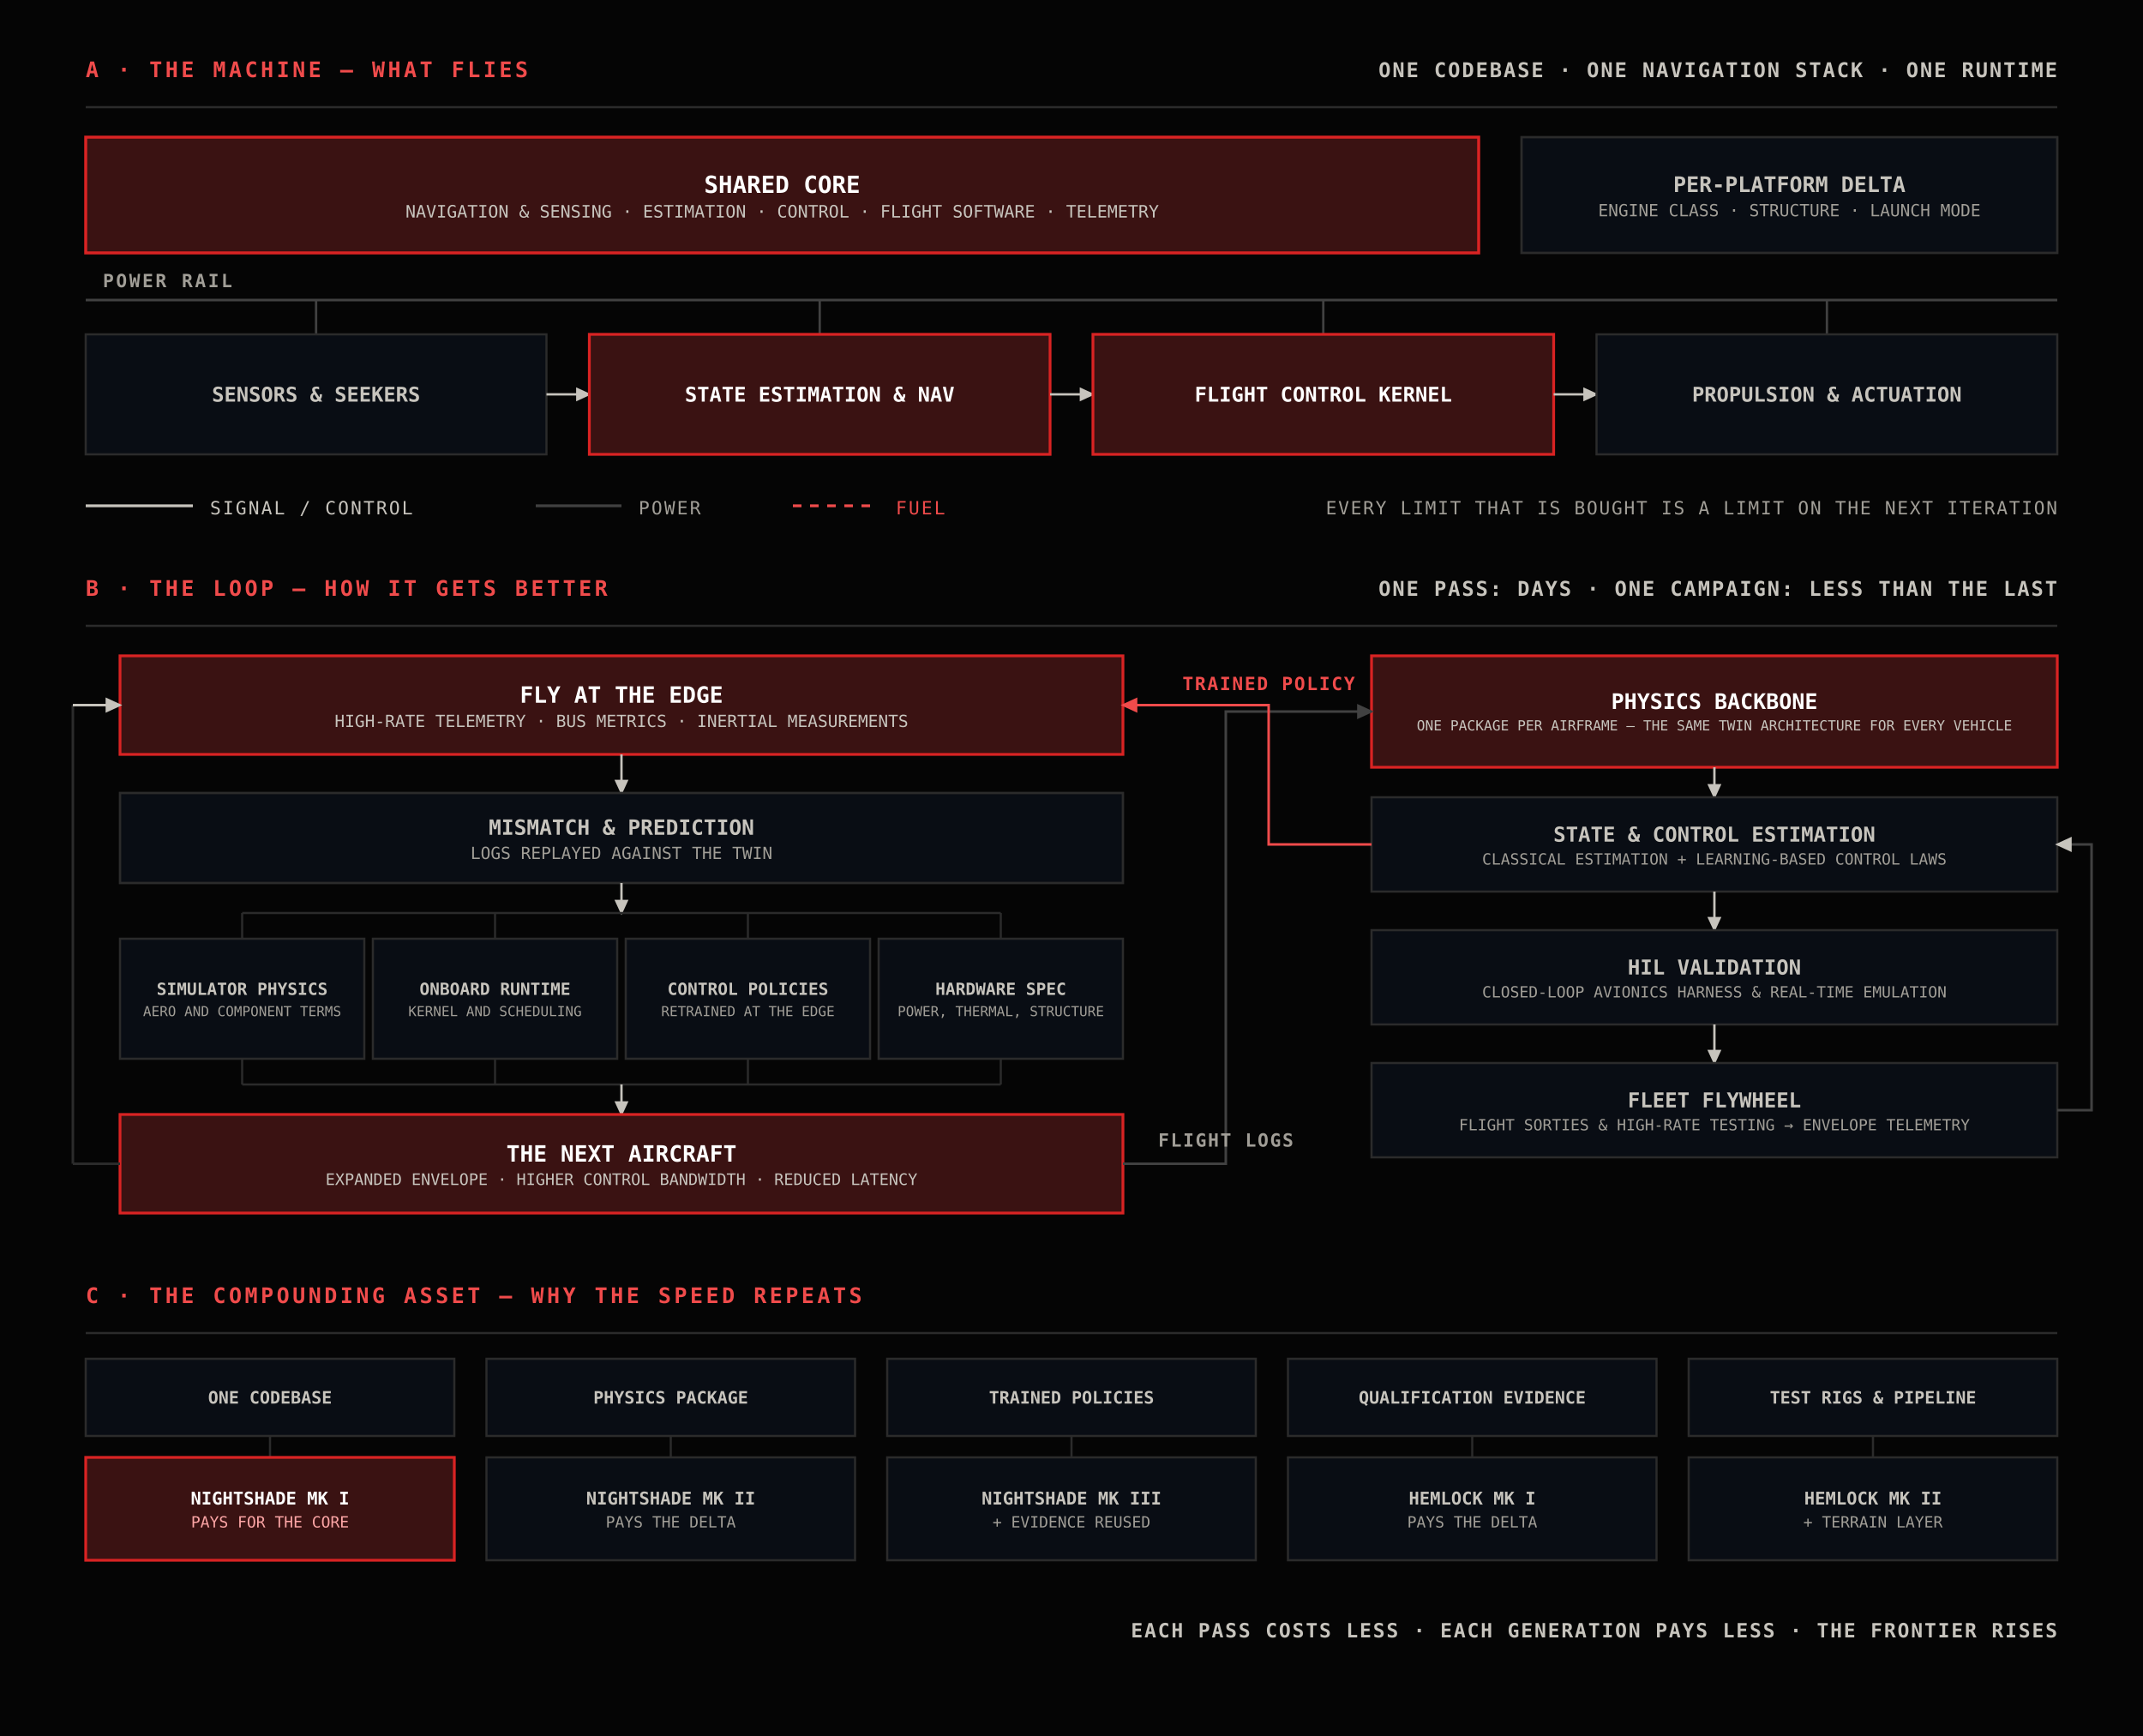
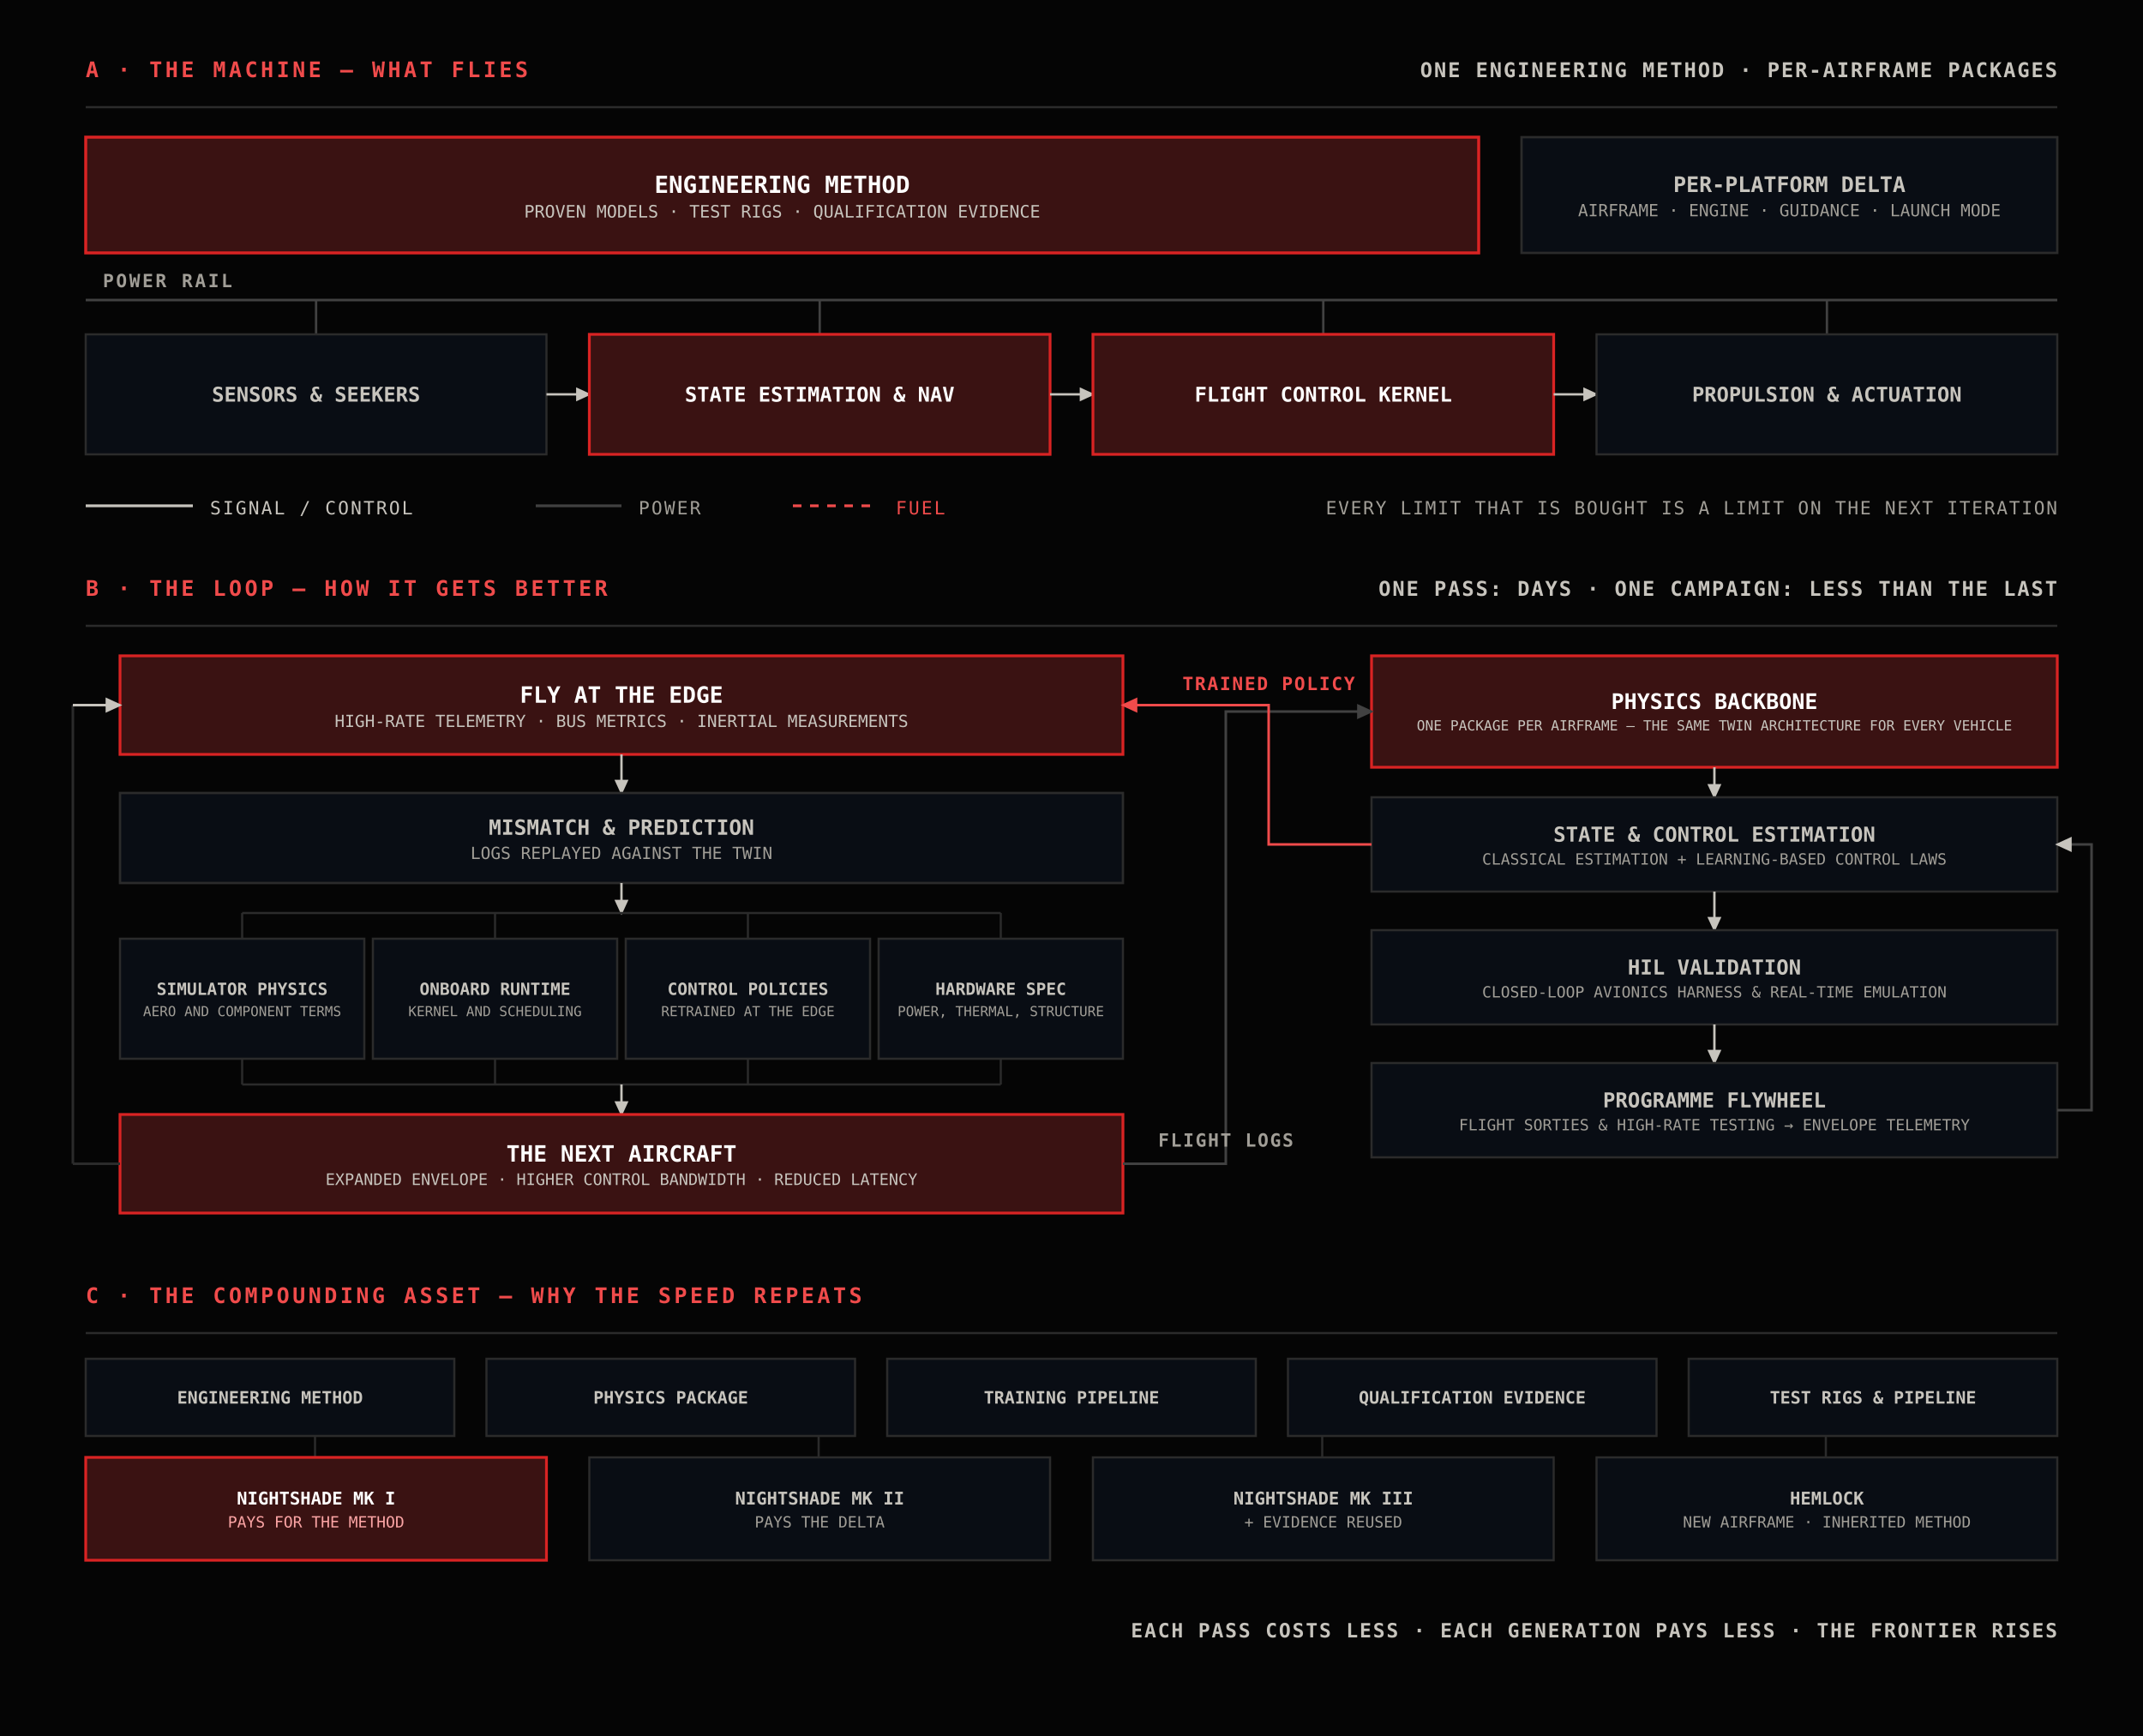
<svg xmlns="http://www.w3.org/2000/svg" viewBox="0 0 1000 810" role="img" aria-label="The engineering system: the machine, the flight loop that upgrades four systems, and the assets that compound across generations">
  <rect width="1000" height="810" fill="#050505" />
  <defs>
    <marker id="es-ink" viewBox="0 0 8 8" refX="6.4" refY="4" markerWidth="7" markerHeight="7" orient="auto-start-reverse">
      <path d="M0,0.6 L7.4,4 L0,7.4 z" fill="#C7C4BD" />
    </marker>
    <marker id="es-red" viewBox="0 0 8 8" refX="6.4" refY="4" markerWidth="7" markerHeight="7" orient="auto-start-reverse">
      <path d="M0,0.6 L7.4,4 L0,7.4 z" fill="#F04B4B" />
    </marker>
    <marker id="es-grey" viewBox="0 0 8 8" refX="6.4" refY="4" markerWidth="7" markerHeight="7" orient="auto-start-reverse">
      <path d="M0,0.6 L7.4,4 L0,7.4 z" fill="#414141" />
    </marker>
  </defs>
  <text x="40.0" y="36.0" font-family="JetBrains Mono, ui-monospace, monospace" font-size="10.0" fill="#F04B4B" font-weight="700" letter-spacing="0.14em">A · THE MACHINE — WHAT FLIES</text>
-   <text x="960.0" y="36.0" font-family="JetBrains Mono, ui-monospace, monospace" font-size="9.5" fill="#C7C4BD" text-anchor="end" font-weight="600" letter-spacing="0.08em">ONE CODEBASE · ONE NAVIGATION STACK · ONE RUNTIME</text>
+   <text x="960.0" y="36.0" font-family="JetBrains Mono, ui-monospace, monospace" font-size="9.5" fill="#C7C4BD" text-anchor="end" font-weight="600" letter-spacing="0.08em">ONE ENGINEERING METHOD · PER-AIRFRAME PACKAGES</text>
  <line x1="40.0" y1="50.0" x2="960.0" y2="50.0" stroke="#2B2B2B" stroke-width="1" />
  <rect x="40.0" y="64.0" width="650.0" height="54.0" fill="#3A1212" stroke="#D92323" stroke-width="1.4" />
-   <text x="365.0" y="90.0" font-family="JetBrains Mono, ui-monospace, monospace" font-size="11.0" fill="#ffffff" text-anchor="middle" font-weight="600">SHARED CORE</text>
-   <text x="365.0" y="101.5" font-family="JetBrains Mono, ui-monospace, monospace" font-size="8.0" fill="#C7C4BD" text-anchor="middle">NAVIGATION &amp; SENSING · ESTIMATION · CONTROL · FLIGHT SOFTWARE · TELEMETRY</text>
+   <text x="365.0" y="90.0" font-family="JetBrains Mono, ui-monospace, monospace" font-size="11.0" fill="#ffffff" text-anchor="middle" font-weight="600">ENGINEERING METHOD</text>
+   <text x="365.0" y="101.5" font-family="JetBrains Mono, ui-monospace, monospace" font-size="8.0" fill="#C7C4BD" text-anchor="middle">PROVEN MODELS · TEST RIGS · QUALIFICATION EVIDENCE</text>
  <rect x="710.0" y="64.0" width="250.0" height="54.0" fill="#090d14" stroke="#2B2B2B" stroke-width="1.1" />
  <text x="835.0" y="89.6" font-family="JetBrains Mono, ui-monospace, monospace" font-size="10.0" fill="#C7C4BD" text-anchor="middle" font-weight="600">PER-PLATFORM DELTA</text>
-   <text x="835.0" y="100.9" font-family="JetBrains Mono, ui-monospace, monospace" font-size="7.8" fill="#A19E97" text-anchor="middle">ENGINE CLASS · STRUCTURE · LAUNCH MODE</text>
+   <text x="835.0" y="100.9" font-family="JetBrains Mono, ui-monospace, monospace" font-size="7.8" fill="#A19E97" text-anchor="middle">AIRFRAME · ENGINE · GUIDANCE · LAUNCH MODE</text>
  <line x1="40.0" y1="140.0" x2="960.0" y2="140.0" stroke="#414141" stroke-width="1.2" />
  <text x="48.0" y="134.0" font-family="JetBrains Mono, ui-monospace, monospace" font-size="8.5" fill="#A19E97" font-weight="600" letter-spacing="0.12em">POWER RAIL</text>
  <line x1="147.5" y1="140.0" x2="147.5" y2="156.0" stroke="#414141" stroke-width="1.1" />
  <rect x="40.0" y="156.0" width="215.0" height="56.0" fill="#090d14" stroke="#2B2B2B" stroke-width="1.0" />
  <text x="147.5" y="187.4" font-family="JetBrains Mono, ui-monospace, monospace" font-size="9.5" fill="#C7C4BD" text-anchor="middle" font-weight="600">SENSORS &amp; SEEKERS</text>
  <line x1="255.0" y1="184.0" x2="275.0" y2="184.0" stroke="#C7C4BD" stroke-width="1.1" marker-end="url(#es-ink)" />
  <line x1="382.5" y1="140.0" x2="382.5" y2="156.0" stroke="#414141" stroke-width="1.1" />
  <rect x="275.0" y="156.0" width="215.0" height="56.0" fill="#3A1212" stroke="#D92323" stroke-width="1.3" />
  <text x="382.5" y="187.4" font-family="JetBrains Mono, ui-monospace, monospace" font-size="9.5" fill="#ffffff" text-anchor="middle" font-weight="600">STATE ESTIMATION &amp; NAV</text>
  <line x1="490.0" y1="184.0" x2="510.0" y2="184.0" stroke="#C7C4BD" stroke-width="1.1" marker-end="url(#es-ink)" />
  <line x1="617.5" y1="140.0" x2="617.5" y2="156.0" stroke="#414141" stroke-width="1.1" />
  <rect x="510.0" y="156.0" width="215.0" height="56.0" fill="#3A1212" stroke="#D92323" stroke-width="1.3" />
  <text x="617.5" y="187.4" font-family="JetBrains Mono, ui-monospace, monospace" font-size="9.5" fill="#ffffff" text-anchor="middle" font-weight="600">FLIGHT CONTROL KERNEL</text>
  <line x1="725.0" y1="184.0" x2="745.0" y2="184.0" stroke="#C7C4BD" stroke-width="1.1" marker-end="url(#es-ink)" />
  <line x1="852.5" y1="140.0" x2="852.5" y2="156.0" stroke="#414141" stroke-width="1.1" />
  <rect x="745.0" y="156.0" width="215.0" height="56.0" fill="#090d14" stroke="#2B2B2B" stroke-width="1.0" />
  <text x="852.5" y="187.4" font-family="JetBrains Mono, ui-monospace, monospace" font-size="9.5" fill="#C7C4BD" text-anchor="middle" font-weight="600">PROPULSION &amp; ACTUATION</text>
  <line x1="40.0" y1="236.0" x2="90.0" y2="236.0" stroke="#C7C4BD" stroke-width="1.3" />
  <text x="98.0" y="240.0" font-family="JetBrains Mono, ui-monospace, monospace" font-size="8.5" fill="#C7C4BD" letter-spacing="0.1em">SIGNAL / CONTROL</text>
  <line x1="250.0" y1="236.0" x2="290.0" y2="236.0" stroke="#414141" stroke-width="1.3" />
  <text x="298.0" y="240.0" font-family="JetBrains Mono, ui-monospace, monospace" font-size="8.5" fill="#A19E97" letter-spacing="0.1em">POWER</text>
  <line x1="370.0" y1="236.0" x2="410.0" y2="236.0" stroke="#F04B4B" stroke-width="1.3" stroke-dasharray="4,4" />
  <text x="418.0" y="240.0" font-family="JetBrains Mono, ui-monospace, monospace" font-size="8.5" fill="#F04B4B" letter-spacing="0.1em">FUEL</text>
  <text x="960.0" y="240.0" font-family="JetBrains Mono, ui-monospace, monospace" font-size="8.5" fill="#A19E97" text-anchor="end" letter-spacing="0.08em">EVERY LIMIT THAT IS BOUGHT IS A LIMIT ON THE NEXT ITERATION</text>
  <text x="40.0" y="278.0" font-family="JetBrains Mono, ui-monospace, monospace" font-size="10.0" fill="#F04B4B" font-weight="700" letter-spacing="0.14em">B · THE LOOP — HOW IT GETS BETTER</text>
  <text x="960.0" y="278.0" font-family="JetBrains Mono, ui-monospace, monospace" font-size="9.5" fill="#C7C4BD" text-anchor="end" font-weight="600" letter-spacing="0.08em">ONE PASS: DAYS · ONE CAMPAIGN: LESS THAN THE LAST</text>
  <line x1="40.0" y1="292.0" x2="960.0" y2="292.0" stroke="#2B2B2B" stroke-width="1" />
  <rect x="56.0" y="306.0" width="468.0" height="46.0" fill="#3A1212" stroke="#D92323" stroke-width="1.3" />
  <text x="290.0" y="327.9" font-family="JetBrains Mono, ui-monospace, monospace" font-size="10.5" fill="#ffffff" text-anchor="middle" font-weight="600">FLY AT THE EDGE</text>
  <text x="290.0" y="339.2" font-family="JetBrains Mono, ui-monospace, monospace" font-size="7.8" fill="#C7C4BD" text-anchor="middle">HIGH-RATE TELEMETRY · BUS METRICS · INERTIAL MEASUREMENTS</text>
  <line x1="290.0" y1="352.0" x2="290.0" y2="370.0" stroke="#C7C4BD" stroke-width="1.1" marker-end="url(#es-ink)" />
  <rect x="56.0" y="370.0" width="468.0" height="42.0" fill="#090d14" stroke="#2B2B2B" stroke-width="1.1" />
  <text x="290.0" y="389.5" font-family="JetBrains Mono, ui-monospace, monospace" font-size="9.8" fill="#C7C4BD" text-anchor="middle" font-weight="600">MISMATCH &amp; PREDICTION</text>
  <text x="290.0" y="400.8" font-family="JetBrains Mono, ui-monospace, monospace" font-size="7.8" fill="#A19E97" text-anchor="middle">LOGS REPLAYED AGAINST THE TWIN</text>
  <line x1="290.0" y1="412.0" x2="290.0" y2="426.0" stroke="#C7C4BD" stroke-width="1.1" marker-end="url(#es-ink)" />
  <line x1="113.0" y1="426.0" x2="467.0" y2="426.0" stroke="#2B2B2B" stroke-width="1" />
  <line x1="113.0" y1="426.0" x2="113.0" y2="438.0" stroke="#2B2B2B" stroke-width="1" />
  <rect x="56.0" y="438.0" width="114.0" height="56.0" fill="#090d14" stroke="#2B2B2B" stroke-width="1" />
  <text x="113.0" y="464.2" font-family="JetBrains Mono, ui-monospace, monospace" font-size="7.8" fill="#C7C4BD" text-anchor="middle" font-weight="600">SIMULATOR PHYSICS</text>
  <text x="113.0" y="474.1" font-family="JetBrains Mono, ui-monospace, monospace" font-size="6.4" fill="#A19E97" text-anchor="middle">AERO AND COMPONENT TERMS</text>
  <line x1="113.0" y1="494.0" x2="113.0" y2="506.0" stroke="#2B2B2B" stroke-width="1" />
  <line x1="231.0" y1="426.0" x2="231.0" y2="438.0" stroke="#2B2B2B" stroke-width="1" />
  <rect x="174.0" y="438.0" width="114.0" height="56.0" fill="#090d14" stroke="#2B2B2B" stroke-width="1" />
  <text x="231.0" y="464.2" font-family="JetBrains Mono, ui-monospace, monospace" font-size="7.8" fill="#C7C4BD" text-anchor="middle" font-weight="600">ONBOARD RUNTIME</text>
  <text x="231.0" y="474.1" font-family="JetBrains Mono, ui-monospace, monospace" font-size="6.4" fill="#A19E97" text-anchor="middle">KERNEL AND SCHEDULING</text>
  <line x1="231.0" y1="494.0" x2="231.0" y2="506.0" stroke="#2B2B2B" stroke-width="1" />
  <line x1="349.0" y1="426.0" x2="349.0" y2="438.0" stroke="#2B2B2B" stroke-width="1" />
  <rect x="292.0" y="438.0" width="114.0" height="56.0" fill="#090d14" stroke="#2B2B2B" stroke-width="1" />
  <text x="349.0" y="464.2" font-family="JetBrains Mono, ui-monospace, monospace" font-size="7.8" fill="#C7C4BD" text-anchor="middle" font-weight="600">CONTROL POLICIES</text>
  <text x="349.0" y="474.1" font-family="JetBrains Mono, ui-monospace, monospace" font-size="6.4" fill="#A19E97" text-anchor="middle">RETRAINED AT THE EDGE</text>
  <line x1="349.0" y1="494.0" x2="349.0" y2="506.0" stroke="#2B2B2B" stroke-width="1" />
  <line x1="467.0" y1="426.0" x2="467.0" y2="438.0" stroke="#2B2B2B" stroke-width="1" />
  <rect x="410.0" y="438.0" width="114.0" height="56.0" fill="#090d14" stroke="#2B2B2B" stroke-width="1" />
  <text x="467.0" y="464.2" font-family="JetBrains Mono, ui-monospace, monospace" font-size="7.8" fill="#C7C4BD" text-anchor="middle" font-weight="600">HARDWARE SPEC</text>
  <text x="467.0" y="474.1" font-family="JetBrains Mono, ui-monospace, monospace" font-size="6.4" fill="#A19E97" text-anchor="middle">POWER, THERMAL, STRUCTURE</text>
  <line x1="467.0" y1="494.0" x2="467.0" y2="506.0" stroke="#2B2B2B" stroke-width="1" />
  <line x1="113.0" y1="506.0" x2="467.0" y2="506.0" stroke="#2B2B2B" stroke-width="1" />
  <line x1="290.0" y1="506.0" x2="290.0" y2="520.0" stroke="#C7C4BD" stroke-width="1.1" marker-end="url(#es-ink)" />
  <rect x="56.0" y="520.0" width="468.0" height="46.0" fill="#3A1212" stroke="#D92323" stroke-width="1.3" />
  <text x="290.0" y="542.0" font-family="JetBrains Mono, ui-monospace, monospace" font-size="10.5" fill="#ffffff" text-anchor="middle" font-weight="600">THE NEXT AIRCRAFT</text>
  <text x="290.0" y="552.9" font-family="JetBrains Mono, ui-monospace, monospace" font-size="7.4" fill="#C7C4BD" text-anchor="middle">EXPANDED ENVELOPE · HIGHER CONTROL BANDWIDTH · REDUCED LATENCY</text>
  <line x1="56.0" y1="543.0" x2="34.0" y2="543.0" stroke="#2B2B2B" stroke-width="1.2" />
  <line x1="34.0" y1="543.0" x2="34.0" y2="329.0" stroke="#2B2B2B" stroke-width="1.2" />
  <line x1="34.0" y1="329.0" x2="56.0" y2="329.0" stroke="#C7C4BD" stroke-width="1.2" marker-end="url(#es-ink)" />
  <rect x="640.0" y="306.0" width="320.0" height="52.0" fill="#3A1212" stroke="#D92323" stroke-width="1.3" />
  <text x="800.0" y="330.8" font-family="JetBrains Mono, ui-monospace, monospace" font-size="10.0" fill="#ffffff" text-anchor="middle" font-weight="600">PHYSICS BACKBONE</text>
  <text x="800.0" y="340.8" font-family="JetBrains Mono, ui-monospace, monospace" font-size="6.5" fill="#C7C4BD" text-anchor="middle">ONE PACKAGE PER AIRFRAME — THE SAME TWIN ARCHITECTURE FOR EVERY VEHICLE</text>
  <line x1="800.0" y1="358.0" x2="800.0" y2="372.0" stroke="#C7C4BD" stroke-width="1.1" marker-end="url(#es-ink)" />
  <rect x="640.0" y="372.0" width="320.0" height="44.0" fill="#090d14" stroke="#2B2B2B" stroke-width="1" />
  <text x="800.0" y="392.7" font-family="JetBrains Mono, ui-monospace, monospace" font-size="9.6" fill="#C7C4BD" text-anchor="middle" font-weight="600">STATE &amp; CONTROL ESTIMATION</text>
  <text x="800.0" y="403.4" font-family="JetBrains Mono, ui-monospace, monospace" font-size="7.2" fill="#A19E97" text-anchor="middle">CLASSICAL ESTIMATION + LEARNING-BASED CONTROL LAWS</text>
  <line x1="800.0" y1="416.0" x2="800.0" y2="434.0" stroke="#C7C4BD" stroke-width="1.1" marker-end="url(#es-ink)" />
  <rect x="640.0" y="434.0" width="320.0" height="44.0" fill="#090d14" stroke="#2B2B2B" stroke-width="1" />
  <text x="800.0" y="454.7" font-family="JetBrains Mono, ui-monospace, monospace" font-size="9.6" fill="#C7C4BD" text-anchor="middle" font-weight="600">HIL VALIDATION</text>
  <text x="800.0" y="465.4" font-family="JetBrains Mono, ui-monospace, monospace" font-size="7.2" fill="#A19E97" text-anchor="middle">CLOSED-LOOP AVIONICS HARNESS &amp; REAL-TIME EMULATION</text>
  <line x1="800.0" y1="478.0" x2="800.0" y2="496.0" stroke="#C7C4BD" stroke-width="1.1" marker-end="url(#es-ink)" />
  <rect x="640.0" y="496.0" width="320.0" height="44.0" fill="#090d14" stroke="#2B2B2B" stroke-width="1" />
-   <text x="800.0" y="516.7" font-family="JetBrains Mono, ui-monospace, monospace" font-size="9.6" fill="#C7C4BD" text-anchor="middle" font-weight="600">FLEET FLYWHEEL</text>
+   <text x="800.0" y="516.7" font-family="JetBrains Mono, ui-monospace, monospace" font-size="9.6" fill="#C7C4BD" text-anchor="middle" font-weight="600">PROGRAMME FLYWHEEL</text>
  <text x="800.0" y="527.4" font-family="JetBrains Mono, ui-monospace, monospace" font-size="7.2" fill="#A19E97" text-anchor="middle">FLIGHT SORTIES &amp; HIGH-RATE TESTING → ENVELOPE TELEMETRY</text>
  <path d="M960,518 H976 V394 H960" fill="none" stroke="#414141" stroke-width="1.2" marker-end="url(#es-ink)" />
  <path d="M524,543 H572 V332 H640" fill="none" stroke="#414141" stroke-width="1.2" marker-end="url(#es-grey)" />
  <text x="572.0" y="535.0" font-family="JetBrains Mono, ui-monospace, monospace" font-size="8.5" fill="#A19E97" text-anchor="middle" font-weight="600" letter-spacing="0.08em">FLIGHT LOGS</text>
  <path d="M640,394 H592 V329 H524" fill="none" stroke="#F04B4B" stroke-width="1.2" marker-end="url(#es-red)" />
  <text x="592.0" y="322.0" font-family="JetBrains Mono, ui-monospace, monospace" font-size="8.5" fill="#F04B4B" text-anchor="middle" font-weight="700" letter-spacing="0.08em">TRAINED POLICY</text>
  <text x="40.0" y="608.0" font-family="JetBrains Mono, ui-monospace, monospace" font-size="10.0" fill="#F04B4B" font-weight="700" letter-spacing="0.14em">C · THE COMPOUNDING ASSET — WHY THE SPEED REPEATS</text>
  <line x1="40.0" y1="622.0" x2="960.0" y2="622.0" stroke="#2B2B2B" stroke-width="1" />
  <rect x="40.0" y="634.0" width="172.0" height="36.0" fill="#090d14" stroke="#2B2B2B" stroke-width="1" />
-   <text x="126.0" y="654.9" font-family="JetBrains Mono, ui-monospace, monospace" font-size="8.0" fill="#C7C4BD" text-anchor="middle" font-weight="600">ONE CODEBASE</text>
+   <text x="126.0" y="654.9" font-family="JetBrains Mono, ui-monospace, monospace" font-size="8.0" fill="#C7C4BD" text-anchor="middle" font-weight="600">ENGINEERING METHOD</text>
  <rect x="227.0" y="634.0" width="172.0" height="36.0" fill="#090d14" stroke="#2B2B2B" stroke-width="1" />
  <text x="313.0" y="654.9" font-family="JetBrains Mono, ui-monospace, monospace" font-size="8.0" fill="#C7C4BD" text-anchor="middle" font-weight="600">PHYSICS PACKAGE</text>
  <rect x="414.0" y="634.0" width="172.0" height="36.0" fill="#090d14" stroke="#2B2B2B" stroke-width="1" />
-   <text x="500.0" y="654.9" font-family="JetBrains Mono, ui-monospace, monospace" font-size="8.0" fill="#C7C4BD" text-anchor="middle" font-weight="600">TRAINED POLICIES</text>
+   <text x="500.0" y="654.9" font-family="JetBrains Mono, ui-monospace, monospace" font-size="8.0" fill="#C7C4BD" text-anchor="middle" font-weight="600">TRAINING PIPELINE</text>
  <rect x="601.0" y="634.0" width="172.0" height="36.0" fill="#090d14" stroke="#2B2B2B" stroke-width="1" />
  <text x="687.0" y="654.9" font-family="JetBrains Mono, ui-monospace, monospace" font-size="8.0" fill="#C7C4BD" text-anchor="middle" font-weight="600">QUALIFICATION EVIDENCE</text>
  <rect x="788.0" y="634.0" width="172.0" height="36.0" fill="#090d14" stroke="#2B2B2B" stroke-width="1" />
  <text x="874.0" y="654.9" font-family="JetBrains Mono, ui-monospace, monospace" font-size="8.0" fill="#C7C4BD" text-anchor="middle" font-weight="600">TEST RIGS &amp; PIPELINE</text>
-   <line x1="126.0" y1="670.0" x2="126.0" y2="680.0" stroke="#2B2B2B" stroke-width="1" />
-   <rect x="40.0" y="680.0" width="172.0" height="48.0" fill="#3A1212" stroke="#D92323" stroke-width="1.3" />
-   <text x="126.0" y="702.0" font-family="JetBrains Mono, ui-monospace, monospace" font-size="8.2" fill="#ffffff" text-anchor="middle" font-weight="600">NIGHTSHADE MK I</text>
-   <text x="126.0" y="712.7" font-family="JetBrains Mono, ui-monospace, monospace" font-size="7.2" fill="#fca5a5" text-anchor="middle">PAYS FOR THE CORE</text>
-   <line x1="313.0" y1="670.0" x2="313.0" y2="680.0" stroke="#2B2B2B" stroke-width="1" />
-   <rect x="227.0" y="680.0" width="172.0" height="48.0" fill="#090d14" stroke="#2B2B2B" stroke-width="1.0" />
-   <text x="313.0" y="702.0" font-family="JetBrains Mono, ui-monospace, monospace" font-size="8.2" fill="#C7C4BD" text-anchor="middle" font-weight="600">NIGHTSHADE MK II</text>
-   <text x="313.0" y="712.7" font-family="JetBrains Mono, ui-monospace, monospace" font-size="7.2" fill="#A19E97" text-anchor="middle">PAYS THE DELTA</text>
-   <line x1="500.0" y1="670.0" x2="500.0" y2="680.0" stroke="#2B2B2B" stroke-width="1" />
-   <rect x="414.0" y="680.0" width="172.0" height="48.0" fill="#090d14" stroke="#2B2B2B" stroke-width="1.0" />
-   <text x="500.0" y="702.0" font-family="JetBrains Mono, ui-monospace, monospace" font-size="8.2" fill="#C7C4BD" text-anchor="middle" font-weight="600">NIGHTSHADE MK III</text>
-   <text x="500.0" y="712.7" font-family="JetBrains Mono, ui-monospace, monospace" font-size="7.2" fill="#A19E97" text-anchor="middle">+ EVIDENCE REUSED</text>
-   <line x1="687.0" y1="670.0" x2="687.0" y2="680.0" stroke="#2B2B2B" stroke-width="1" />
-   <rect x="601.0" y="680.0" width="172.0" height="48.0" fill="#090d14" stroke="#2B2B2B" stroke-width="1.0" />
-   <text x="687.0" y="702.0" font-family="JetBrains Mono, ui-monospace, monospace" font-size="8.2" fill="#C7C4BD" text-anchor="middle" font-weight="600">HEMLOCK MK I</text>
-   <text x="687.0" y="712.7" font-family="JetBrains Mono, ui-monospace, monospace" font-size="7.2" fill="#A19E97" text-anchor="middle">PAYS THE DELTA</text>
-   <line x1="874.0" y1="670.0" x2="874.0" y2="680.0" stroke="#2B2B2B" stroke-width="1" />
-   <rect x="788.0" y="680.0" width="172.0" height="48.0" fill="#090d14" stroke="#2B2B2B" stroke-width="1.0" />
-   <text x="874.0" y="702.0" font-family="JetBrains Mono, ui-monospace, monospace" font-size="8.2" fill="#C7C4BD" text-anchor="middle" font-weight="600">HEMLOCK MK II</text>
-   <text x="874.0" y="712.7" font-family="JetBrains Mono, ui-monospace, monospace" font-size="7.2" fill="#A19E97" text-anchor="middle">+ TERRAIN LAYER</text>
+   <line x1="147.0" y1="670.0" x2="147.0" y2="680.0" stroke="#2B2B2B" stroke-width="1" />
+   <rect x="40.0" y="680.0" width="215.0" height="48.0" fill="#3A1212" stroke="#D92323" stroke-width="1.3" />
+   <text x="147.5" y="702.0" font-family="JetBrains Mono, ui-monospace, monospace" font-size="8.2" fill="#ffffff" text-anchor="middle" font-weight="600">NIGHTSHADE MK I</text>
+   <text x="147.5" y="712.7" font-family="JetBrains Mono, ui-monospace, monospace" font-size="7.2" fill="#fca5a5" text-anchor="middle">PAYS FOR THE METHOD</text>
+   <line x1="382.0" y1="670.0" x2="382.0" y2="680.0" stroke="#2B2B2B" stroke-width="1" />
+   <rect x="275.0" y="680.0" width="215.0" height="48.0" fill="#090d14" stroke="#2B2B2B" stroke-width="1.0" />
+   <text x="382.5" y="702.0" font-family="JetBrains Mono, ui-monospace, monospace" font-size="8.2" fill="#C7C4BD" text-anchor="middle" font-weight="600">NIGHTSHADE MK II</text>
+   <text x="382.5" y="712.7" font-family="JetBrains Mono, ui-monospace, monospace" font-size="7.2" fill="#A19E97" text-anchor="middle">PAYS THE DELTA</text>
+   <line x1="617.0" y1="670.0" x2="617.0" y2="680.0" stroke="#2B2B2B" stroke-width="1" />
+   <rect x="510.0" y="680.0" width="215.0" height="48.0" fill="#090d14" stroke="#2B2B2B" stroke-width="1.0" />
+   <text x="617.5" y="702.0" font-family="JetBrains Mono, ui-monospace, monospace" font-size="8.2" fill="#C7C4BD" text-anchor="middle" font-weight="600">NIGHTSHADE MK III</text>
+   <text x="617.5" y="712.7" font-family="JetBrains Mono, ui-monospace, monospace" font-size="7.2" fill="#A19E97" text-anchor="middle">+ EVIDENCE REUSED</text>
+   <line x1="852.0" y1="670.0" x2="852.0" y2="680.0" stroke="#2B2B2B" stroke-width="1" />
+   <rect x="745.0" y="680.0" width="215.0" height="48.0" fill="#090d14" stroke="#2B2B2B" stroke-width="1.0" />
+   <text x="852.5" y="702.0" font-family="JetBrains Mono, ui-monospace, monospace" font-size="8.2" fill="#C7C4BD" text-anchor="middle" font-weight="600">HEMLOCK</text>
+   <text x="852.5" y="712.7" font-family="JetBrains Mono, ui-monospace, monospace" font-size="7.2" fill="#A19E97" text-anchor="middle">NEW AIRFRAME · INHERITED METHOD</text>
  <text x="960.0" y="764.0" font-family="JetBrains Mono, ui-monospace, monospace" font-size="9.2" fill="#C7C4BD" text-anchor="end" font-weight="600" letter-spacing="0.08em">EACH PASS COSTS LESS · EACH GENERATION PAYS LESS · THE FRONTIER RISES</text>
</svg>
